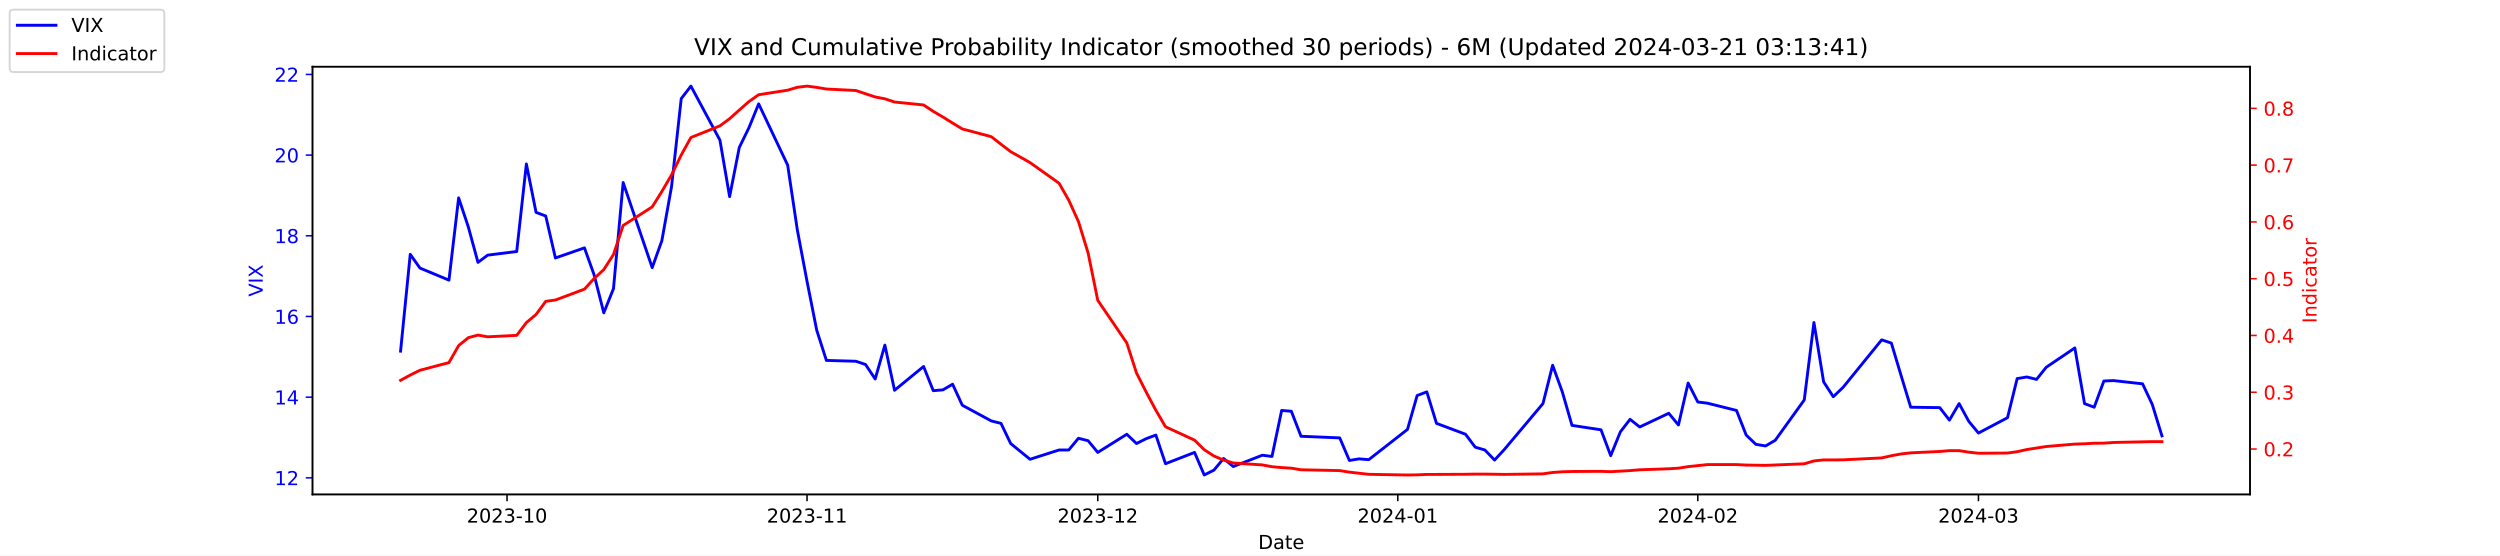
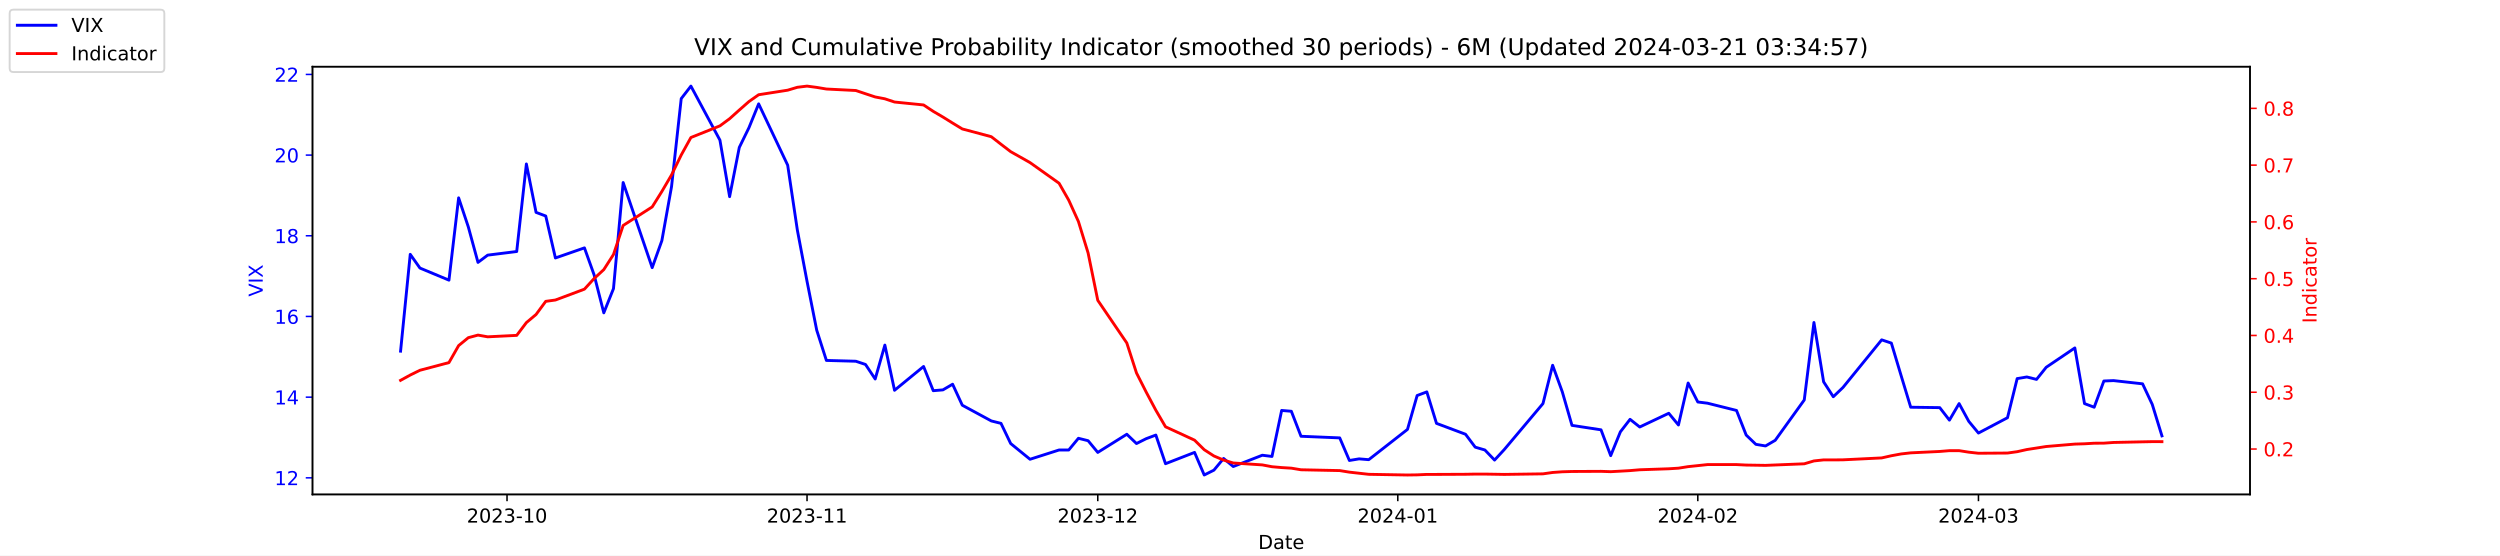
<svg xmlns="http://www.w3.org/2000/svg" xmlns:xlink="http://www.w3.org/1999/xlink" width="1296pt" height="288pt" viewBox="0 0 1296 288" version="1.1">
  <defs>
    <style type="text/css">*{stroke-linejoin: round; stroke-linecap: butt}</style>
  </defs>
  <g id="figure_1">
    <g id="patch_1">
      <path d="M 0 288  L 1296 288  L 1296 0  L 0 0  z " style="fill: #ffffff" />
    </g>
    <g id="axes_1">
      <g id="patch_2">
        <path d="M 162 256.32  L 1166.4 256.32  L 1166.4 34.56  L 162 34.56  z " style="fill: #ffffff" />
      </g>
      <g id="matplotlib.axis_1">
        <g id="xtick_1">
          <g id="line2d_1">
            <defs>
-               <path id="m1179def392" d="M 0 0  L 0 3.5  " style="stroke: #000000; stroke-width: 0.8" />
+               <path id="mc222e7edcf" d="M 0 0  L 0 3.5  " style="stroke: #000000; stroke-width: 0.8" />
            </defs>
            <g>
-               <use xlink:href="#m1179def392" x="262.841" y="256.32" style="stroke: #000000; stroke-width: 0.8" />
+               <use xlink:href="#mc222e7edcf" x="262.841" y="256.32" style="stroke: #000000; stroke-width: 0.8" />
            </g>
          </g>
          <g id="text_1">
            <g transform="translate(241.95 270.9184) scale(0.1 -0.1)">
              <defs>
                <path id="DejaVuSans-32" d="M 1228 531  L 3431 531  L 3431 0  L 469 0  L 469 531  Q 828 903 1448 1529  Q 2069 2156 2228 2338  Q 2531 2678 2651 2914  Q 2772 3150 2772 3378  Q 2772 3750 2511 3984  Q 2250 4219 1831 4219  Q 1534 4219 1204 4116  Q 875 4013 500 3803  L 500 4441  Q 881 4594 1212 4672  Q 1544 4750 1819 4750  Q 2544 4750 2975 4387  Q 3406 4025 3406 3419  Q 3406 3131 3298 2873  Q 3191 2616 2906 2266  Q 2828 2175 2409 1742  Q 1991 1309 1228 531  z " transform="scale(0.015625)" />
                <path id="DejaVuSans-30" d="M 2034 4250  Q 1547 4250 1301 3770  Q 1056 3291 1056 2328  Q 1056 1369 1301 889  Q 1547 409 2034 409  Q 2525 409 2770 889  Q 3016 1369 3016 2328  Q 3016 3291 2770 3770  Q 2525 4250 2034 4250  z M 2034 4750  Q 2819 4750 3233 4129  Q 3647 3509 3647 2328  Q 3647 1150 3233 529  Q 2819 -91 2034 -91  Q 1250 -91 836 529  Q 422 1150 422 2328  Q 422 3509 836 4129  Q 1250 4750 2034 4750  z " transform="scale(0.015625)" />
                <path id="DejaVuSans-33" d="M 2597 2516  Q 3050 2419 3304 2112  Q 3559 1806 3559 1356  Q 3559 666 3084 287  Q 2609 -91 1734 -91  Q 1441 -91 1130 -33  Q 819 25 488 141  L 488 750  Q 750 597 1062 519  Q 1375 441 1716 441  Q 2309 441 2620 675  Q 2931 909 2931 1356  Q 2931 1769 2642 2001  Q 2353 2234 1838 2234  L 1294 2234  L 1294 2753  L 1863 2753  Q 2328 2753 2575 2939  Q 2822 3125 2822 3475  Q 2822 3834 2567 4026  Q 2313 4219 1838 4219  Q 1578 4219 1281 4162  Q 984 4106 628 3988  L 628 4550  Q 988 4650 1302 4700  Q 1616 4750 1894 4750  Q 2613 4750 3031 4423  Q 3450 4097 3450 3541  Q 3450 3153 3228 2886  Q 3006 2619 2597 2516  z " transform="scale(0.015625)" />
                <path id="DejaVuSans-2d" d="M 313 2009  L 1997 2009  L 1997 1497  L 313 1497  L 313 2009  z " transform="scale(0.015625)" />
                <path id="DejaVuSans-31" d="M 794 531  L 1825 531  L 1825 4091  L 703 3866  L 703 4441  L 1819 4666  L 2450 4666  L 2450 531  L 3481 531  L 3481 0  L 794 0  L 794 531  z " transform="scale(0.015625)" />
              </defs>
              <use xlink:href="#DejaVuSans-32" />
              <use xlink:href="#DejaVuSans-30" x="63.623" />
              <use xlink:href="#DejaVuSans-32" x="127.246" />
              <use xlink:href="#DejaVuSans-33" x="190.869" />
              <use xlink:href="#DejaVuSans-2d" x="254.492" />
              <use xlink:href="#DejaVuSans-31" x="290.576" />
              <use xlink:href="#DejaVuSans-30" x="354.199" />
            </g>
          </g>
        </g>
        <g id="xtick_2">
          <g id="line2d_2">
            <g>
-               <use xlink:href="#m1179def392" x="418.368" y="256.32" style="stroke: #000000; stroke-width: 0.8" />
+               <use xlink:href="#mc222e7edcf" x="418.368" y="256.32" style="stroke: #000000; stroke-width: 0.8" />
            </g>
          </g>
          <g id="text_2">
            <g transform="translate(397.4764 270.9184) scale(0.1 -0.1)">
              <use xlink:href="#DejaVuSans-32" />
              <use xlink:href="#DejaVuSans-30" x="63.623" />
              <use xlink:href="#DejaVuSans-32" x="127.246" />
              <use xlink:href="#DejaVuSans-33" x="190.869" />
              <use xlink:href="#DejaVuSans-2d" x="254.492" />
              <use xlink:href="#DejaVuSans-31" x="290.576" />
              <use xlink:href="#DejaVuSans-31" x="354.199" />
            </g>
          </g>
        </g>
        <g id="xtick_3">
          <g id="line2d_3">
            <g>
-               <use xlink:href="#m1179def392" x="569.086" y="256.32" style="stroke: #000000; stroke-width: 0.8" />
+               <use xlink:href="#mc222e7edcf" x="569.086" y="256.32" style="stroke: #000000; stroke-width: 0.8" />
            </g>
          </g>
          <g id="text_3">
            <g transform="translate(548.195 270.9184) scale(0.1 -0.1)">
              <use xlink:href="#DejaVuSans-32" />
              <use xlink:href="#DejaVuSans-30" x="63.623" />
              <use xlink:href="#DejaVuSans-32" x="127.246" />
              <use xlink:href="#DejaVuSans-33" x="190.869" />
              <use xlink:href="#DejaVuSans-2d" x="254.492" />
              <use xlink:href="#DejaVuSans-31" x="290.576" />
              <use xlink:href="#DejaVuSans-32" x="354.199" />
            </g>
          </g>
        </g>
        <g id="xtick_4">
          <g id="line2d_4">
            <g>
-               <use xlink:href="#m1179def392" x="724.613" y="256.32" style="stroke: #000000; stroke-width: 0.8" />
+               <use xlink:href="#mc222e7edcf" x="724.613" y="256.32" style="stroke: #000000; stroke-width: 0.8" />
            </g>
          </g>
          <g id="text_4">
            <g transform="translate(703.7214 270.9184) scale(0.1 -0.1)">
              <defs>
                <path id="DejaVuSans-34" d="M 2419 4116  L 825 1625  L 2419 1625  L 2419 4116  z M 2253 4666  L 3047 4666  L 3047 1625  L 3713 1625  L 3713 1100  L 3047 1100  L 3047 0  L 2419 0  L 2419 1100  L 313 1100  L 313 1709  L 2253 4666  z " transform="scale(0.015625)" />
              </defs>
              <use xlink:href="#DejaVuSans-32" />
              <use xlink:href="#DejaVuSans-30" x="63.623" />
              <use xlink:href="#DejaVuSans-32" x="127.246" />
              <use xlink:href="#DejaVuSans-34" x="190.869" />
              <use xlink:href="#DejaVuSans-2d" x="254.492" />
              <use xlink:href="#DejaVuSans-30" x="290.576" />
              <use xlink:href="#DejaVuSans-31" x="354.199" />
            </g>
          </g>
        </g>
        <g id="xtick_5">
          <g id="line2d_5">
            <g>
-               <use xlink:href="#m1179def392" x="880.139" y="256.32" style="stroke: #000000; stroke-width: 0.8" />
+               <use xlink:href="#mc222e7edcf" x="880.139" y="256.32" style="stroke: #000000; stroke-width: 0.8" />
            </g>
          </g>
          <g id="text_5">
            <g transform="translate(859.2479 270.9184) scale(0.1 -0.1)">
              <use xlink:href="#DejaVuSans-32" />
              <use xlink:href="#DejaVuSans-30" x="63.623" />
              <use xlink:href="#DejaVuSans-32" x="127.246" />
              <use xlink:href="#DejaVuSans-34" x="190.869" />
              <use xlink:href="#DejaVuSans-2d" x="254.492" />
              <use xlink:href="#DejaVuSans-30" x="290.576" />
              <use xlink:href="#DejaVuSans-32" x="354.199" />
            </g>
          </g>
        </g>
        <g id="xtick_6">
          <g id="line2d_6">
            <g>
-               <use xlink:href="#m1179def392" x="1025.632" y="256.32" style="stroke: #000000; stroke-width: 0.8" />
+               <use xlink:href="#mc222e7edcf" x="1025.632" y="256.32" style="stroke: #000000; stroke-width: 0.8" />
            </g>
          </g>
          <g id="text_6">
            <g transform="translate(1004.74 270.9184) scale(0.1 -0.1)">
              <use xlink:href="#DejaVuSans-32" />
              <use xlink:href="#DejaVuSans-30" x="63.623" />
              <use xlink:href="#DejaVuSans-32" x="127.246" />
              <use xlink:href="#DejaVuSans-34" x="190.869" />
              <use xlink:href="#DejaVuSans-2d" x="254.492" />
              <use xlink:href="#DejaVuSans-30" x="290.576" />
              <use xlink:href="#DejaVuSans-33" x="354.199" />
            </g>
          </g>
        </g>
        <g id="text_7">
          <g transform="translate(652.2492 284.5966) scale(0.1 -0.1)">
            <defs>
              <path id="DejaVuSans-44" d="M 1259 4147  L 1259 519  L 2022 519  Q 2988 519 3436 956  Q 3884 1394 3884 2338  Q 3884 3275 3436 3711  Q 2988 4147 2022 4147  L 1259 4147  z M 628 4666  L 1925 4666  Q 3281 4666 3915 4102  Q 4550 3538 4550 2338  Q 4550 1131 3912 565  Q 3275 0 1925 0  L 628 0  L 628 4666  z " transform="scale(0.015625)" />
              <path id="DejaVuSans-61" d="M 2194 1759  Q 1497 1759 1228 1600  Q 959 1441 959 1056  Q 959 750 1161 570  Q 1363 391 1709 391  Q 2188 391 2477 730  Q 2766 1069 2766 1631  L 2766 1759  L 2194 1759  z M 3341 1997  L 3341 0  L 2766 0  L 2766 531  Q 2569 213 2275 61  Q 1981 -91 1556 -91  Q 1019 -91 701 211  Q 384 513 384 1019  Q 384 1609 779 1909  Q 1175 2209 1959 2209  L 2766 2209  L 2766 2266  Q 2766 2663 2505 2880  Q 2244 3097 1772 3097  Q 1472 3097 1187 3025  Q 903 2953 641 2809  L 641 3341  Q 956 3463 1253 3523  Q 1550 3584 1831 3584  Q 2591 3584 2966 3190  Q 3341 2797 3341 1997  z " transform="scale(0.015625)" />
              <path id="DejaVuSans-74" d="M 1172 4494  L 1172 3500  L 2356 3500  L 2356 3053  L 1172 3053  L 1172 1153  Q 1172 725 1289 603  Q 1406 481 1766 481  L 2356 481  L 2356 0  L 1766 0  Q 1100 0 847 248  Q 594 497 594 1153  L 594 3053  L 172 3053  L 172 3500  L 594 3500  L 594 4494  L 1172 4494  z " transform="scale(0.015625)" />
              <path id="DejaVuSans-65" d="M 3597 1894  L 3597 1613  L 953 1613  Q 991 1019 1311 708  Q 1631 397 2203 397  Q 2534 397 2845 478  Q 3156 559 3463 722  L 3463 178  Q 3153 47 2828 -22  Q 2503 -91 2169 -91  Q 1331 -91 842 396  Q 353 884 353 1716  Q 353 2575 817 3079  Q 1281 3584 2069 3584  Q 2775 3584 3186 3129  Q 3597 2675 3597 1894  z M 3022 2063  Q 3016 2534 2758 2815  Q 2500 3097 2075 3097  Q 1594 3097 1305 2825  Q 1016 2553 972 2059  L 3022 2063  z " transform="scale(0.015625)" />
            </defs>
            <use xlink:href="#DejaVuSans-44" />
            <use xlink:href="#DejaVuSans-61" x="77.002" />
            <use xlink:href="#DejaVuSans-74" x="138.281" />
            <use xlink:href="#DejaVuSans-65" x="177.49" />
          </g>
        </g>
      </g>
      <g id="matplotlib.axis_2">
        <g id="ytick_1">
          <g id="line2d_7">
            <defs>
-               <path id="m582d761938" d="M 0 0  L -3.5 0  " style="stroke: #0000ff; stroke-width: 0.8" />
+               <path id="mdb3845f12c" d="M 0 0  L -3.5 0  " style="stroke: #0000ff; stroke-width: 0.8" />
            </defs>
            <g>
-               <use xlink:href="#m582d761938" x="162" y="247.704" style="fill: #0000ff; stroke: #0000ff; stroke-width: 0.8" />
+               <use xlink:href="#mdb3845f12c" x="162" y="247.704" style="fill: #0000ff; stroke: #0000ff; stroke-width: 0.8" />
            </g>
          </g>
          <g id="text_8">
            <g style="fill: #0000ff" transform="translate(142.275 251.5031) scale(0.1 -0.1)">
              <use xlink:href="#DejaVuSans-31" />
              <use xlink:href="#DejaVuSans-32" x="63.623" />
            </g>
          </g>
        </g>
        <g id="ytick_2">
          <g id="line2d_8">
            <g>
-               <use xlink:href="#m582d761938" x="162" y="205.878" style="fill: #0000ff; stroke: #0000ff; stroke-width: 0.8" />
+               <use xlink:href="#mdb3845f12c" x="162" y="205.878" style="fill: #0000ff; stroke: #0000ff; stroke-width: 0.8" />
            </g>
          </g>
          <g id="text_9">
            <g style="fill: #0000ff" transform="translate(142.275 209.6774) scale(0.1 -0.1)">
              <use xlink:href="#DejaVuSans-31" />
              <use xlink:href="#DejaVuSans-34" x="63.623" />
            </g>
          </g>
        </g>
        <g id="ytick_3">
          <g id="line2d_9">
            <g>
-               <use xlink:href="#m582d761938" x="162" y="164.052" style="fill: #0000ff; stroke: #0000ff; stroke-width: 0.8" />
+               <use xlink:href="#mdb3845f12c" x="162" y="164.052" style="fill: #0000ff; stroke: #0000ff; stroke-width: 0.8" />
            </g>
          </g>
          <g id="text_10">
            <g style="fill: #0000ff" transform="translate(142.275 167.8517) scale(0.1 -0.1)">
              <defs>
                <path id="DejaVuSans-36" d="M 2113 2584  Q 1688 2584 1439 2293  Q 1191 2003 1191 1497  Q 1191 994 1439 701  Q 1688 409 2113 409  Q 2538 409 2786 701  Q 3034 994 3034 1497  Q 3034 2003 2786 2293  Q 2538 2584 2113 2584  z M 3366 4563  L 3366 3988  Q 3128 4100 2886 4159  Q 2644 4219 2406 4219  Q 1781 4219 1451 3797  Q 1122 3375 1075 2522  Q 1259 2794 1537 2939  Q 1816 3084 2150 3084  Q 2853 3084 3261 2657  Q 3669 2231 3669 1497  Q 3669 778 3244 343  Q 2819 -91 2113 -91  Q 1303 -91 875 529  Q 447 1150 447 2328  Q 447 3434 972 4092  Q 1497 4750 2381 4750  Q 2619 4750 2861 4703  Q 3103 4656 3366 4563  z " transform="scale(0.015625)" />
              </defs>
              <use xlink:href="#DejaVuSans-31" />
              <use xlink:href="#DejaVuSans-36" x="63.623" />
            </g>
          </g>
        </g>
        <g id="ytick_4">
          <g id="line2d_10">
            <g>
-               <use xlink:href="#m582d761938" x="162" y="122.227" style="fill: #0000ff; stroke: #0000ff; stroke-width: 0.8" />
+               <use xlink:href="#mdb3845f12c" x="162" y="122.227" style="fill: #0000ff; stroke: #0000ff; stroke-width: 0.8" />
            </g>
          </g>
          <g id="text_11">
            <g style="fill: #0000ff" transform="translate(142.275 126.0259) scale(0.1 -0.1)">
              <defs>
                <path id="DejaVuSans-38" d="M 2034 2216  Q 1584 2216 1326 1975  Q 1069 1734 1069 1313  Q 1069 891 1326 650  Q 1584 409 2034 409  Q 2484 409 2743 651  Q 3003 894 3003 1313  Q 3003 1734 2745 1975  Q 2488 2216 2034 2216  z M 1403 2484  Q 997 2584 770 2862  Q 544 3141 544 3541  Q 544 4100 942 4425  Q 1341 4750 2034 4750  Q 2731 4750 3128 4425  Q 3525 4100 3525 3541  Q 3525 3141 3298 2862  Q 3072 2584 2669 2484  Q 3125 2378 3379 2068  Q 3634 1759 3634 1313  Q 3634 634 3220 271  Q 2806 -91 2034 -91  Q 1263 -91 848 271  Q 434 634 434 1313  Q 434 1759 690 2068  Q 947 2378 1403 2484  z M 1172 3481  Q 1172 3119 1398 2916  Q 1625 2713 2034 2713  Q 2441 2713 2670 2916  Q 2900 3119 2900 3481  Q 2900 3844 2670 4047  Q 2441 4250 2034 4250  Q 1625 4250 1398 4047  Q 1172 3844 1172 3481  z " transform="scale(0.015625)" />
              </defs>
              <use xlink:href="#DejaVuSans-31" />
              <use xlink:href="#DejaVuSans-38" x="63.623" />
            </g>
          </g>
        </g>
        <g id="ytick_5">
          <g id="line2d_11">
            <g>
-               <use xlink:href="#m582d761938" x="162" y="80.401" style="fill: #0000ff; stroke: #0000ff; stroke-width: 0.8" />
+               <use xlink:href="#mdb3845f12c" x="162" y="80.401" style="fill: #0000ff; stroke: #0000ff; stroke-width: 0.8" />
            </g>
          </g>
          <g id="text_12">
            <g style="fill: #0000ff" transform="translate(142.275 84.2002) scale(0.1 -0.1)">
              <use xlink:href="#DejaVuSans-32" />
              <use xlink:href="#DejaVuSans-30" x="63.623" />
            </g>
          </g>
        </g>
        <g id="ytick_6">
          <g id="line2d_12">
            <g>
-               <use xlink:href="#m582d761938" x="162" y="38.575" style="fill: #0000ff; stroke: #0000ff; stroke-width: 0.8" />
+               <use xlink:href="#mdb3845f12c" x="162" y="38.575" style="fill: #0000ff; stroke: #0000ff; stroke-width: 0.8" />
            </g>
          </g>
          <g id="text_13">
            <g style="fill: #0000ff" transform="translate(142.275 42.37447) scale(0.1 -0.1)">
              <use xlink:href="#DejaVuSans-32" />
              <use xlink:href="#DejaVuSans-32" x="63.623" />
            </g>
          </g>
        </g>
        <g id="text_14">
          <g style="fill: #0000ff" transform="translate(136.1953 153.7603) rotate(-90) scale(0.1 -0.1)">
            <defs>
              <path id="DejaVuSans-56" d="M 1831 0  L 50 4666  L 709 4666  L 2188 738  L 3669 4666  L 4325 4666  L 2547 0  L 1831 0  z " transform="scale(0.015625)" />
              <path id="DejaVuSans-49" d="M 628 4666  L 1259 4666  L 1259 0  L 628 0  L 628 4666  z " transform="scale(0.015625)" />
              <path id="DejaVuSans-58" d="M 403 4666  L 1081 4666  L 2241 2931  L 3406 4666  L 4084 4666  L 2584 2425  L 4184 0  L 3506 0  L 2194 1984  L 872 0  L 191 0  L 1856 2491  L 403 4666  z " transform="scale(0.015625)" />
            </defs>
            <use xlink:href="#DejaVuSans-56" />
            <use xlink:href="#DejaVuSans-49" x="68.408" />
            <use xlink:href="#DejaVuSans-58" x="97.9" />
          </g>
        </g>
      </g>
      <g id="line2d_13">
-         <path d="M 207.655 182.037  L 212.672 131.847  L 217.689 138.957  L 232.739 145.231  L 237.756 102.569  L 242.773 117.626  L 247.79 136.029  L 252.807 132.265  L 267.858 130.383  L 272.875 85.002  L 277.892 110.097  L 282.909 111.979  L 287.926 133.729  L 302.977 128.501  L 307.994 142.512  L 313.011 162.17  L 318.028 149.623  L 323.045 94.622  L 338.096 138.748  L 343.113 124.736  L 348.13 96.713  L 353.147 51.123  L 358.164 44.64  L 373.215 72.663  L 378.232 101.941  L 383.249 76.428  L 388.266 66.18  L 393.283 53.842  L 408.334 85.629  L 413.351 119.299  L 418.368 145.858  L 423.385 171.163  L 428.402 186.847  L 443.662 187.266  L 448.679 188.939  L 453.696 196.467  L 458.713 178.901  L 463.73 202.323  L 478.781 189.984  L 483.798 202.532  L 488.815 202.114  L 493.832 199.186  L 498.849 210.061  L 513.9 218.217  L 518.917 219.472  L 523.934 229.928  L 533.967 238.084  L 549.018 233.274  L 554.035 233.274  L 559.052 227.209  L 564.069 228.464  L 569.086 234.529  L 584.137 225.118  L 589.154 229.928  L 594.171 227.418  L 599.188 225.536  L 604.205 240.384  L 619.256 234.529  L 624.273 246.24  L 629.29 243.73  L 634.307 237.666  L 639.324 241.848  L 654.375 235.993  L 659.392 236.62  L 664.409 212.779  L 669.426 213.198  L 674.443 226.164  L 694.511 227  L 699.528 238.711  L 704.545 237.875  L 709.562 238.293  L 729.63 222.608  L 734.647 205.042  L 739.664 203.159  L 744.681 219.472  L 759.732 225.118  L 764.749 231.81  L 769.766 233.274  L 774.783 238.502  L 779.8 233.065  L 799.868 209.224  L 804.885 189.357  L 809.902 203.159  L 814.919 220.517  L 829.969 222.818  L 834.986 236.202  L 840.003 223.863  L 845.02 217.38  L 850.037 221.354  L 865.088 214.243  L 870.105 220.308  L 875.122 198.559  L 880.139 208.388  L 885.156 209.015  L 900.207 212.779  L 905.224 225.536  L 910.241 230.346  L 915.258 231.183  L 920.275 228.255  L 935.326 207.342  L 940.343 167.189  L 945.36 197.931  L 950.377 205.669  L 955.394 200.859  L 975.462 176.182  L 980.479 177.855  L 985.496 194.585  L 990.513 211.106  L 1005.564 211.316  L 1010.581 217.798  L 1015.598 209.224  L 1020.615 218.426  L 1025.632 224.491  L 1040.683 216.544  L 1045.7 196.258  L 1050.717 195.422  L 1055.734 196.677  L 1060.751 190.403  L 1075.593 180.364  L 1080.61 209.224  L 1085.627 211.106  L 1090.644 197.513  L 1095.661 197.304  L 1110.711 198.977  L 1115.728 209.642  L 1120.745 225.955  " clip-path="url(#pdd8951ed67)" style="fill: none; stroke: #0000ff; stroke-width: 1.5; stroke-linecap: square" />
+         <path d="M 207.655 182.037  L 212.672 131.847  L 217.689 138.957  L 232.739 145.231  L 237.756 102.569  L 242.773 117.626  L 247.79 136.029  L 252.807 132.265  L 267.858 130.383  L 272.875 85.002  L 277.892 110.097  L 282.909 111.979  L 287.926 133.729  L 302.977 128.501  L 307.994 142.512  L 313.011 162.17  L 318.028 149.623  L 323.045 94.622  L 338.096 138.748  L 343.113 124.736  L 348.13 96.713  L 353.147 51.123  L 358.164 44.64  L 373.215 72.663  L 378.232 101.941  L 383.249 76.428  L 388.266 66.18  L 393.283 53.842  L 408.334 85.629  L 413.351 119.299  L 418.368 145.858  L 423.385 171.163  L 428.402 186.847  L 443.662 187.266  L 448.679 188.939  L 453.696 196.467  L 458.713 178.901  L 463.73 202.323  L 478.781 189.984  L 483.798 202.532  L 488.815 202.114  L 493.832 199.186  L 498.849 210.061  L 513.9 218.217  L 518.917 219.472  L 523.934 229.928  L 533.967 238.084  L 549.018 233.274  L 554.035 233.274  L 559.052 227.209  L 564.069 228.464  L 569.086 234.529  L 584.137 225.118  L 589.154 229.928  L 594.171 227.418  L 599.188 225.536  L 604.205 240.384  L 619.256 234.529  L 624.273 246.24  L 629.29 243.73  L 634.307 237.666  L 639.324 241.848  L 654.375 235.993  L 659.392 236.62  L 664.409 212.779  L 669.426 213.198  L 674.443 226.164  L 694.511 227  L 699.528 238.711  L 704.545 237.875  L 709.562 238.293  L 729.63 222.608  L 734.647 205.042  L 739.664 203.159  L 744.681 219.472  L 759.732 225.118  L 764.749 231.81  L 769.766 233.274  L 774.783 238.502  L 779.8 233.065  L 799.868 209.224  L 804.885 189.357  L 809.902 203.159  L 814.919 220.517  L 829.969 222.818  L 834.986 236.202  L 840.003 223.863  L 845.02 217.38  L 850.037 221.354  L 865.088 214.243  L 870.105 220.308  L 875.122 198.559  L 880.139 208.388  L 885.156 209.015  L 900.207 212.779  L 905.224 225.536  L 910.241 230.346  L 915.258 231.183  L 920.275 228.255  L 935.326 207.342  L 940.343 167.189  L 945.36 197.931  L 950.377 205.669  L 955.394 200.859  L 975.462 176.182  L 980.479 177.855  L 985.496 194.585  L 990.513 211.106  L 1005.564 211.316  L 1010.581 217.798  L 1015.598 209.224  L 1020.615 218.426  L 1025.632 224.491  L 1040.683 216.544  L 1045.7 196.258  L 1050.717 195.422  L 1055.734 196.677  L 1060.751 190.403  L 1075.593 180.364  L 1080.61 209.224  L 1085.627 211.106  L 1090.644 197.513  L 1095.661 197.304  L 1110.711 198.977  L 1115.728 209.642  L 1120.745 225.955  " clip-path="url(#p0cae76d777)" style="fill: none; stroke: #0000ff; stroke-width: 1.5; stroke-linecap: square" />
      </g>
      <g id="patch_3">
        <path d="M 162 256.32  L 162 34.56  " style="fill: none; stroke: #000000; stroke-width: 0.8; stroke-linejoin: miter; stroke-linecap: square" />
      </g>
      <g id="patch_4">
        <path d="M 1166.4 256.32  L 1166.4 34.56  " style="fill: none; stroke: #000000; stroke-width: 0.8; stroke-linejoin: miter; stroke-linecap: square" />
      </g>
      <g id="patch_5">
        <path d="M 162 256.32  L 1166.4 256.32  " style="fill: none; stroke: #000000; stroke-width: 0.8; stroke-linejoin: miter; stroke-linecap: square" />
      </g>
      <g id="patch_6">
        <path d="M 162 34.56  L 1166.4 34.56  " style="fill: none; stroke: #000000; stroke-width: 0.8; stroke-linejoin: miter; stroke-linecap: square" />
      </g>
    </g>
    <g id="axes_2">
      <g id="matplotlib.axis_3">
        <g id="ytick_7">
          <g id="line2d_14">
            <defs>
-               <path id="ma252738b71" d="M 0 0  L 3.5 0  " style="stroke: #ff0000; stroke-width: 0.8" />
+               <path id="me7b146cd7c" d="M 0 0  L 3.5 0  " style="stroke: #ff0000; stroke-width: 0.8" />
            </defs>
            <g>
-               <use xlink:href="#ma252738b71" x="1166.4" y="232.767" style="fill: #ff0000; stroke: #ff0000; stroke-width: 0.8" />
+               <use xlink:href="#me7b146cd7c" x="1166.4" y="232.767" style="fill: #ff0000; stroke: #ff0000; stroke-width: 0.8" />
            </g>
          </g>
          <g id="text_15">
            <g style="fill: #ff0000" transform="translate(1173.4 236.5664) scale(0.1 -0.1)">
              <defs>
                <path id="DejaVuSans-2e" d="M 684 794  L 1344 794  L 1344 0  L 684 0  L 684 794  z " transform="scale(0.015625)" />
              </defs>
              <use xlink:href="#DejaVuSans-30" />
              <use xlink:href="#DejaVuSans-2e" x="63.623" />
              <use xlink:href="#DejaVuSans-32" x="95.41" />
            </g>
          </g>
        </g>
        <g id="ytick_8">
          <g id="line2d_15">
            <g>
-               <use xlink:href="#ma252738b71" x="1166.4" y="203.335" style="fill: #ff0000; stroke: #ff0000; stroke-width: 0.8" />
+               <use xlink:href="#me7b146cd7c" x="1166.4" y="203.335" style="fill: #ff0000; stroke: #ff0000; stroke-width: 0.8" />
            </g>
          </g>
          <g id="text_16">
            <g style="fill: #ff0000" transform="translate(1173.4 207.1338) scale(0.1 -0.1)">
              <use xlink:href="#DejaVuSans-30" />
              <use xlink:href="#DejaVuSans-2e" x="63.623" />
              <use xlink:href="#DejaVuSans-33" x="95.41" />
            </g>
          </g>
        </g>
        <g id="ytick_9">
          <g id="line2d_16">
            <g>
-               <use xlink:href="#ma252738b71" x="1166.4" y="173.902" style="fill: #ff0000; stroke: #ff0000; stroke-width: 0.8" />
+               <use xlink:href="#me7b146cd7c" x="1166.4" y="173.902" style="fill: #ff0000; stroke: #ff0000; stroke-width: 0.8" />
            </g>
          </g>
          <g id="text_17">
            <g style="fill: #ff0000" transform="translate(1173.4 177.7013) scale(0.1 -0.1)">
              <use xlink:href="#DejaVuSans-30" />
              <use xlink:href="#DejaVuSans-2e" x="63.623" />
              <use xlink:href="#DejaVuSans-34" x="95.41" />
            </g>
          </g>
        </g>
        <g id="ytick_10">
          <g id="line2d_17">
            <g>
-               <use xlink:href="#ma252738b71" x="1166.4" y="144.469" style="fill: #ff0000; stroke: #ff0000; stroke-width: 0.8" />
+               <use xlink:href="#me7b146cd7c" x="1166.4" y="144.469" style="fill: #ff0000; stroke: #ff0000; stroke-width: 0.8" />
            </g>
          </g>
          <g id="text_18">
            <g style="fill: #ff0000" transform="translate(1173.4 148.2687) scale(0.1 -0.1)">
              <defs>
                <path id="DejaVuSans-35" d="M 691 4666  L 3169 4666  L 3169 4134  L 1269 4134  L 1269 2991  Q 1406 3038 1543 3061  Q 1681 3084 1819 3084  Q 2600 3084 3056 2656  Q 3513 2228 3513 1497  Q 3513 744 3044 326  Q 2575 -91 1722 -91  Q 1428 -91 1123 -41  Q 819 9 494 109  L 494 744  Q 775 591 1075 516  Q 1375 441 1709 441  Q 2250 441 2565 725  Q 2881 1009 2881 1497  Q 2881 1984 2565 2268  Q 2250 2553 1709 2553  Q 1456 2553 1204 2497  Q 953 2441 691 2322  L 691 4666  z " transform="scale(0.015625)" />
              </defs>
              <use xlink:href="#DejaVuSans-30" />
              <use xlink:href="#DejaVuSans-2e" x="63.623" />
              <use xlink:href="#DejaVuSans-35" x="95.41" />
            </g>
          </g>
        </g>
        <g id="ytick_11">
          <g id="line2d_18">
            <g>
-               <use xlink:href="#ma252738b71" x="1166.4" y="115.037" style="fill: #ff0000; stroke: #ff0000; stroke-width: 0.8" />
+               <use xlink:href="#me7b146cd7c" x="1166.4" y="115.037" style="fill: #ff0000; stroke: #ff0000; stroke-width: 0.8" />
            </g>
          </g>
          <g id="text_19">
            <g style="fill: #ff0000" transform="translate(1173.4 118.8361) scale(0.1 -0.1)">
              <use xlink:href="#DejaVuSans-30" />
              <use xlink:href="#DejaVuSans-2e" x="63.623" />
              <use xlink:href="#DejaVuSans-36" x="95.41" />
            </g>
          </g>
        </g>
        <g id="ytick_12">
          <g id="line2d_19">
            <g>
-               <use xlink:href="#ma252738b71" x="1166.4" y="85.604" style="fill: #ff0000; stroke: #ff0000; stroke-width: 0.8" />
+               <use xlink:href="#me7b146cd7c" x="1166.4" y="85.604" style="fill: #ff0000; stroke: #ff0000; stroke-width: 0.8" />
            </g>
          </g>
          <g id="text_20">
            <g style="fill: #ff0000" transform="translate(1173.4 89.40355) scale(0.1 -0.1)">
              <defs>
                <path id="DejaVuSans-37" d="M 525 4666  L 3525 4666  L 3525 4397  L 1831 0  L 1172 0  L 2766 4134  L 525 4134  L 525 4666  z " transform="scale(0.015625)" />
              </defs>
              <use xlink:href="#DejaVuSans-30" />
              <use xlink:href="#DejaVuSans-2e" x="63.623" />
              <use xlink:href="#DejaVuSans-37" x="95.41" />
            </g>
          </g>
        </g>
        <g id="ytick_13">
          <g id="line2d_20">
            <g>
-               <use xlink:href="#ma252738b71" x="1166.4" y="56.172" style="fill: #ff0000; stroke: #ff0000; stroke-width: 0.8" />
+               <use xlink:href="#me7b146cd7c" x="1166.4" y="56.172" style="fill: #ff0000; stroke: #ff0000; stroke-width: 0.8" />
            </g>
          </g>
          <g id="text_21">
            <g style="fill: #ff0000" transform="translate(1173.4 59.97098) scale(0.1 -0.1)">
              <use xlink:href="#DejaVuSans-30" />
              <use xlink:href="#DejaVuSans-2e" x="63.623" />
              <use xlink:href="#DejaVuSans-38" x="95.41" />
            </g>
          </g>
        </g>
        <g id="text_22">
          <g style="fill: #ff0000" transform="translate(1200.902 167.5353) rotate(-90) scale(0.1 -0.1)">
            <defs>
              <path id="DejaVuSans-6e" d="M 3513 2113  L 3513 0  L 2938 0  L 2938 2094  Q 2938 2591 2744 2837  Q 2550 3084 2163 3084  Q 1697 3084 1428 2787  Q 1159 2491 1159 1978  L 1159 0  L 581 0  L 581 3500  L 1159 3500  L 1159 2956  Q 1366 3272 1645 3428  Q 1925 3584 2291 3584  Q 2894 3584 3203 3211  Q 3513 2838 3513 2113  z " transform="scale(0.015625)" />
              <path id="DejaVuSans-64" d="M 2906 2969  L 2906 4863  L 3481 4863  L 3481 0  L 2906 0  L 2906 525  Q 2725 213 2448 61  Q 2172 -91 1784 -91  Q 1150 -91 751 415  Q 353 922 353 1747  Q 353 2572 751 3078  Q 1150 3584 1784 3584  Q 2172 3584 2448 3432  Q 2725 3281 2906 2969  z M 947 1747  Q 947 1113 1208 752  Q 1469 391 1925 391  Q 2381 391 2643 752  Q 2906 1113 2906 1747  Q 2906 2381 2643 2742  Q 2381 3103 1925 3103  Q 1469 3103 1208 2742  Q 947 2381 947 1747  z " transform="scale(0.015625)" />
              <path id="DejaVuSans-69" d="M 603 3500  L 1178 3500  L 1178 0  L 603 0  L 603 3500  z M 603 4863  L 1178 4863  L 1178 4134  L 603 4134  L 603 4863  z " transform="scale(0.015625)" />
              <path id="DejaVuSans-63" d="M 3122 3366  L 3122 2828  Q 2878 2963 2633 3030  Q 2388 3097 2138 3097  Q 1578 3097 1268 2742  Q 959 2388 959 1747  Q 959 1106 1268 751  Q 1578 397 2138 397  Q 2388 397 2633 464  Q 2878 531 3122 666  L 3122 134  Q 2881 22 2623 -34  Q 2366 -91 2075 -91  Q 1284 -91 818 406  Q 353 903 353 1747  Q 353 2603 823 3093  Q 1294 3584 2113 3584  Q 2378 3584 2631 3529  Q 2884 3475 3122 3366  z " transform="scale(0.015625)" />
              <path id="DejaVuSans-6f" d="M 1959 3097  Q 1497 3097 1228 2736  Q 959 2375 959 1747  Q 959 1119 1226 758  Q 1494 397 1959 397  Q 2419 397 2687 759  Q 2956 1122 2956 1747  Q 2956 2369 2687 2733  Q 2419 3097 1959 3097  z M 1959 3584  Q 2709 3584 3137 3096  Q 3566 2609 3566 1747  Q 3566 888 3137 398  Q 2709 -91 1959 -91  Q 1206 -91 779 398  Q 353 888 353 1747  Q 353 2609 779 3096  Q 1206 3584 1959 3584  z " transform="scale(0.015625)" />
              <path id="DejaVuSans-72" d="M 2631 2963  Q 2534 3019 2420 3045  Q 2306 3072 2169 3072  Q 1681 3072 1420 2755  Q 1159 2438 1159 1844  L 1159 0  L 581 0  L 581 3500  L 1159 3500  L 1159 2956  Q 1341 3275 1631 3429  Q 1922 3584 2338 3584  Q 2397 3584 2469 3576  Q 2541 3569 2628 3553  L 2631 2963  z " transform="scale(0.015625)" />
            </defs>
            <use xlink:href="#DejaVuSans-49" />
            <use xlink:href="#DejaVuSans-6e" x="29.492" />
            <use xlink:href="#DejaVuSans-64" x="92.871" />
            <use xlink:href="#DejaVuSans-69" x="156.348" />
            <use xlink:href="#DejaVuSans-63" x="184.131" />
            <use xlink:href="#DejaVuSans-61" x="239.111" />
            <use xlink:href="#DejaVuSans-74" x="300.391" />
            <use xlink:href="#DejaVuSans-6f" x="339.6" />
            <use xlink:href="#DejaVuSans-72" x="400.781" />
          </g>
        </g>
      </g>
      <g id="line2d_21">
-         <path d="M 207.655 197.17  L 212.672 194.42  L 217.689 191.952  L 232.739 187.965  L 237.756 179.159  L 242.773 175.057  L 247.79 173.71  L 252.807 174.603  L 267.858 173.856  L 272.875 167.234  L 277.892 163.021  L 282.909 156.219  L 287.926 155.528  L 302.977 149.892  L 307.994 144.391  L 313.011 139.763  L 318.028 131.934  L 323.045 116.876  L 338.096 107.263  L 343.113 99.246  L 348.13 90.671  L 353.147 80.355  L 358.164 71.288  L 373.215 65.244  L 378.232 61.542  L 383.249 57.042  L 388.266 52.637  L 393.283 49.113  L 408.334 46.753  L 413.351 45.251  L 418.368 44.64  L 423.385 45.305  L 428.402 46.147  L 443.662 46.917  L 448.679 48.598  L 453.696 50.26  L 458.713 51.222  L 463.73 52.889  L 478.781 54.41  L 483.798 57.728  L 488.815 60.671  L 493.832 63.796  L 498.849 66.847  L 513.9 70.875  L 518.917 74.779  L 523.934 78.618  L 533.967 84.291  L 549.018 94.993  L 554.035 103.787  L 559.052 114.828  L 564.069 131.139  L 569.086 155.694  L 584.137 177.806  L 589.154 193.337  L 594.171 203.236  L 599.188 212.661  L 604.205 221.248  L 619.256 228.179  L 624.273 233.129  L 629.29 236.376  L 634.307 238.506  L 639.324 240.014  L 654.375 241.003  L 659.392 241.95  L 664.409 242.391  L 669.426 242.696  L 674.443 243.531  L 694.511 243.953  L 699.528 244.761  L 704.545 245.325  L 709.562 245.886  L 729.63 246.24  L 734.647 246.165  L 739.664 245.937  L 744.681 245.937  L 759.732 245.864  L 764.749 245.767  L 769.766 245.767  L 774.783 245.848  L 779.8 245.937  L 799.868 245.642  L 804.885 244.929  L 809.902 244.573  L 814.919 244.418  L 829.969 244.342  L 834.986 244.518  L 840.003 244.245  L 845.02 243.957  L 850.037 243.531  L 865.088 243.014  L 870.105 242.703  L 875.122 241.906  L 880.139 241.381  L 885.156 240.842  L 900.207 240.842  L 905.224 241.085  L 910.241 241.166  L 915.258 241.248  L 920.275 241.044  L 935.326 240.436  L 940.343 238.95  L 945.36 238.408  L 950.377 238.422  L 955.394 238.371  L 975.462 237.386  L 980.479 236.258  L 985.496 235.329  L 990.513 234.757  L 1005.564 234.036  L 1010.581 233.621  L 1015.598 233.621  L 1020.615 234.405  L 1025.632 234.963  L 1040.683 234.86  L 1045.7 234.159  L 1050.717 233.041  L 1055.734 232.266  L 1060.751 231.472  L 1075.593 230.215  L 1080.61 230.057  L 1085.627 229.764  L 1090.644 229.731  L 1095.661 229.373  L 1110.711 229.045  L 1115.728 228.942  L 1120.745 228.956  " clip-path="url(#pdd8951ed67)" style="fill: none; stroke: #ff0000; stroke-width: 1.5; stroke-linecap: square" />
+         <path d="M 207.655 197.17  L 212.672 194.42  L 217.689 191.952  L 232.739 187.965  L 237.756 179.159  L 242.773 175.057  L 247.79 173.71  L 252.807 174.603  L 267.858 173.856  L 272.875 167.234  L 277.892 163.021  L 282.909 156.219  L 287.926 155.528  L 302.977 149.892  L 307.994 144.391  L 313.011 139.763  L 318.028 131.934  L 323.045 116.876  L 338.096 107.263  L 343.113 99.246  L 348.13 90.671  L 353.147 80.355  L 358.164 71.288  L 373.215 65.244  L 378.232 61.542  L 383.249 57.042  L 388.266 52.637  L 393.283 49.113  L 408.334 46.753  L 413.351 45.251  L 418.368 44.64  L 423.385 45.305  L 428.402 46.147  L 443.662 46.917  L 448.679 48.598  L 453.696 50.26  L 458.713 51.222  L 463.73 52.889  L 478.781 54.41  L 483.798 57.728  L 488.815 60.671  L 493.832 63.796  L 498.849 66.847  L 513.9 70.875  L 518.917 74.779  L 523.934 78.618  L 533.967 84.291  L 549.018 94.993  L 554.035 103.787  L 559.052 114.828  L 564.069 131.139  L 569.086 155.694  L 584.137 177.806  L 589.154 193.337  L 594.171 203.236  L 599.188 212.661  L 604.205 221.248  L 619.256 228.179  L 624.273 233.129  L 629.29 236.376  L 634.307 238.506  L 639.324 240.014  L 654.375 241.003  L 659.392 241.95  L 664.409 242.391  L 669.426 242.696  L 674.443 243.531  L 694.511 243.953  L 699.528 244.761  L 704.545 245.325  L 709.562 245.886  L 729.63 246.24  L 734.647 246.165  L 739.664 245.937  L 744.681 245.937  L 759.732 245.864  L 764.749 245.767  L 769.766 245.767  L 774.783 245.848  L 779.8 245.937  L 799.868 245.642  L 804.885 244.929  L 809.902 244.573  L 814.919 244.418  L 829.969 244.342  L 834.986 244.518  L 840.003 244.245  L 845.02 243.957  L 850.037 243.531  L 865.088 243.014  L 870.105 242.703  L 875.122 241.906  L 880.139 241.381  L 885.156 240.842  L 900.207 240.842  L 905.224 241.085  L 910.241 241.166  L 915.258 241.248  L 920.275 241.044  L 935.326 240.436  L 940.343 238.95  L 945.36 238.408  L 950.377 238.422  L 955.394 238.371  L 975.462 237.386  L 980.479 236.258  L 985.496 235.329  L 990.513 234.757  L 1005.564 234.036  L 1010.581 233.621  L 1015.598 233.621  L 1020.615 234.405  L 1025.632 234.963  L 1040.683 234.86  L 1045.7 234.159  L 1050.717 233.041  L 1055.734 232.266  L 1060.751 231.472  L 1075.593 230.215  L 1080.61 230.057  L 1085.627 229.764  L 1090.644 229.731  L 1095.661 229.373  L 1110.711 229.045  L 1115.728 228.942  L 1120.745 228.956  " clip-path="url(#p0cae76d777)" style="fill: none; stroke: #ff0000; stroke-width: 1.5; stroke-linecap: square" />
      </g>
      <g id="patch_7">
        <path d="M 162 256.32  L 162 34.56  " style="fill: none; stroke: #000000; stroke-width: 0.8; stroke-linejoin: miter; stroke-linecap: square" />
      </g>
      <g id="patch_8">
        <path d="M 1166.4 256.32  L 1166.4 34.56  " style="fill: none; stroke: #000000; stroke-width: 0.8; stroke-linejoin: miter; stroke-linecap: square" />
      </g>
      <g id="patch_9">
        <path d="M 162 256.32  L 1166.4 256.32  " style="fill: none; stroke: #000000; stroke-width: 0.8; stroke-linejoin: miter; stroke-linecap: square" />
      </g>
      <g id="patch_10">
        <path d="M 162 34.56  L 1166.4 34.56  " style="fill: none; stroke: #000000; stroke-width: 0.8; stroke-linejoin: miter; stroke-linecap: square" />
      </g>
      <g id="text_23">
        <g transform="translate(359.8481 28.56) scale(0.12 -0.12)">
          <defs>
            <path id="DejaVuSans-20" transform="scale(0.015625)" />
            <path id="DejaVuSans-43" d="M 4122 4306  L 4122 3641  Q 3803 3938 3442 4084  Q 3081 4231 2675 4231  Q 1875 4231 1450 3742  Q 1025 3253 1025 2328  Q 1025 1406 1450 917  Q 1875 428 2675 428  Q 3081 428 3442 575  Q 3803 722 4122 1019  L 4122 359  Q 3791 134 3420 21  Q 3050 -91 2638 -91  Q 1578 -91 968 557  Q 359 1206 359 2328  Q 359 3453 968 4101  Q 1578 4750 2638 4750  Q 3056 4750 3426 4639  Q 3797 4528 4122 4306  z " transform="scale(0.015625)" />
            <path id="DejaVuSans-75" d="M 544 1381  L 544 3500  L 1119 3500  L 1119 1403  Q 1119 906 1312 657  Q 1506 409 1894 409  Q 2359 409 2629 706  Q 2900 1003 2900 1516  L 2900 3500  L 3475 3500  L 3475 0  L 2900 0  L 2900 538  Q 2691 219 2414 64  Q 2138 -91 1772 -91  Q 1169 -91 856 284  Q 544 659 544 1381  z M 1991 3584  L 1991 3584  z " transform="scale(0.015625)" />
            <path id="DejaVuSans-6d" d="M 3328 2828  Q 3544 3216 3844 3400  Q 4144 3584 4550 3584  Q 5097 3584 5394 3201  Q 5691 2819 5691 2113  L 5691 0  L 5113 0  L 5113 2094  Q 5113 2597 4934 2840  Q 4756 3084 4391 3084  Q 3944 3084 3684 2787  Q 3425 2491 3425 1978  L 3425 0  L 2847 0  L 2847 2094  Q 2847 2600 2669 2842  Q 2491 3084 2119 3084  Q 1678 3084 1418 2786  Q 1159 2488 1159 1978  L 1159 0  L 581 0  L 581 3500  L 1159 3500  L 1159 2956  Q 1356 3278 1631 3431  Q 1906 3584 2284 3584  Q 2666 3584 2933 3390  Q 3200 3197 3328 2828  z " transform="scale(0.015625)" />
            <path id="DejaVuSans-6c" d="M 603 4863  L 1178 4863  L 1178 0  L 603 0  L 603 4863  z " transform="scale(0.015625)" />
            <path id="DejaVuSans-76" d="M 191 3500  L 800 3500  L 1894 563  L 2988 3500  L 3597 3500  L 2284 0  L 1503 0  L 191 3500  z " transform="scale(0.015625)" />
            <path id="DejaVuSans-50" d="M 1259 4147  L 1259 2394  L 2053 2394  Q 2494 2394 2734 2622  Q 2975 2850 2975 3272  Q 2975 3691 2734 3919  Q 2494 4147 2053 4147  L 1259 4147  z M 628 4666  L 2053 4666  Q 2838 4666 3239 4311  Q 3641 3956 3641 3272  Q 3641 2581 3239 2228  Q 2838 1875 2053 1875  L 1259 1875  L 1259 0  L 628 0  L 628 4666  z " transform="scale(0.015625)" />
            <path id="DejaVuSans-62" d="M 3116 1747  Q 3116 2381 2855 2742  Q 2594 3103 2138 3103  Q 1681 3103 1420 2742  Q 1159 2381 1159 1747  Q 1159 1113 1420 752  Q 1681 391 2138 391  Q 2594 391 2855 752  Q 3116 1113 3116 1747  z M 1159 2969  Q 1341 3281 1617 3432  Q 1894 3584 2278 3584  Q 2916 3584 3314 3078  Q 3713 2572 3713 1747  Q 3713 922 3314 415  Q 2916 -91 2278 -91  Q 1894 -91 1617 61  Q 1341 213 1159 525  L 1159 0  L 581 0  L 581 4863  L 1159 4863  L 1159 2969  z " transform="scale(0.015625)" />
            <path id="DejaVuSans-79" d="M 2059 -325  Q 1816 -950 1584 -1140  Q 1353 -1331 966 -1331  L 506 -1331  L 506 -850  L 844 -850  Q 1081 -850 1212 -737  Q 1344 -625 1503 -206  L 1606 56  L 191 3500  L 800 3500  L 1894 763  L 2988 3500  L 3597 3500  L 2059 -325  z " transform="scale(0.015625)" />
            <path id="DejaVuSans-28" d="M 1984 4856  Q 1566 4138 1362 3434  Q 1159 2731 1159 2009  Q 1159 1288 1364 580  Q 1569 -128 1984 -844  L 1484 -844  Q 1016 -109 783 600  Q 550 1309 550 2009  Q 550 2706 781 3412  Q 1013 4119 1484 4856  L 1984 4856  z " transform="scale(0.015625)" />
            <path id="DejaVuSans-73" d="M 2834 3397  L 2834 2853  Q 2591 2978 2328 3040  Q 2066 3103 1784 3103  Q 1356 3103 1142 2972  Q 928 2841 928 2578  Q 928 2378 1081 2264  Q 1234 2150 1697 2047  L 1894 2003  Q 2506 1872 2764 1633  Q 3022 1394 3022 966  Q 3022 478 2636 193  Q 2250 -91 1575 -91  Q 1294 -91 989 -36  Q 684 19 347 128  L 347 722  Q 666 556 975 473  Q 1284 391 1588 391  Q 1994 391 2212 530  Q 2431 669 2431 922  Q 2431 1156 2273 1281  Q 2116 1406 1581 1522  L 1381 1569  Q 847 1681 609 1914  Q 372 2147 372 2553  Q 372 3047 722 3315  Q 1072 3584 1716 3584  Q 2034 3584 2315 3537  Q 2597 3491 2834 3397  z " transform="scale(0.015625)" />
            <path id="DejaVuSans-68" d="M 3513 2113  L 3513 0  L 2938 0  L 2938 2094  Q 2938 2591 2744 2837  Q 2550 3084 2163 3084  Q 1697 3084 1428 2787  Q 1159 2491 1159 1978  L 1159 0  L 581 0  L 581 4863  L 1159 4863  L 1159 2956  Q 1366 3272 1645 3428  Q 1925 3584 2291 3584  Q 2894 3584 3203 3211  Q 3513 2838 3513 2113  z " transform="scale(0.015625)" />
            <path id="DejaVuSans-70" d="M 1159 525  L 1159 -1331  L 581 -1331  L 581 3500  L 1159 3500  L 1159 2969  Q 1341 3281 1617 3432  Q 1894 3584 2278 3584  Q 2916 3584 3314 3078  Q 3713 2572 3713 1747  Q 3713 922 3314 415  Q 2916 -91 2278 -91  Q 1894 -91 1617 61  Q 1341 213 1159 525  z M 3116 1747  Q 3116 2381 2855 2742  Q 2594 3103 2138 3103  Q 1681 3103 1420 2742  Q 1159 2381 1159 1747  Q 1159 1113 1420 752  Q 1681 391 2138 391  Q 2594 391 2855 752  Q 3116 1113 3116 1747  z " transform="scale(0.015625)" />
            <path id="DejaVuSans-29" d="M 513 4856  L 1013 4856  Q 1481 4119 1714 3412  Q 1947 2706 1947 2009  Q 1947 1309 1714 600  Q 1481 -109 1013 -844  L 513 -844  Q 928 -128 1133 580  Q 1338 1288 1338 2009  Q 1338 2731 1133 3434  Q 928 4138 513 4856  z " transform="scale(0.015625)" />
            <path id="DejaVuSans-4d" d="M 628 4666  L 1569 4666  L 2759 1491  L 3956 4666  L 4897 4666  L 4897 0  L 4281 0  L 4281 4097  L 3078 897  L 2444 897  L 1241 4097  L 1241 0  L 628 0  L 628 4666  z " transform="scale(0.015625)" />
            <path id="DejaVuSans-55" d="M 556 4666  L 1191 4666  L 1191 1831  Q 1191 1081 1462 751  Q 1734 422 2344 422  Q 2950 422 3222 751  Q 3494 1081 3494 1831  L 3494 4666  L 4128 4666  L 4128 1753  Q 4128 841 3676 375  Q 3225 -91 2344 -91  Q 1459 -91 1007 375  Q 556 841 556 1753  L 556 4666  z " transform="scale(0.015625)" />
            <path id="DejaVuSans-3a" d="M 750 794  L 1409 794  L 1409 0  L 750 0  L 750 794  z M 750 3309  L 1409 3309  L 1409 2516  L 750 2516  L 750 3309  z " transform="scale(0.015625)" />
          </defs>
          <use xlink:href="#DejaVuSans-56" />
          <use xlink:href="#DejaVuSans-49" x="68.408" />
          <use xlink:href="#DejaVuSans-58" x="97.9" />
          <use xlink:href="#DejaVuSans-20" x="166.406" />
          <use xlink:href="#DejaVuSans-61" x="198.193" />
          <use xlink:href="#DejaVuSans-6e" x="259.473" />
          <use xlink:href="#DejaVuSans-64" x="322.852" />
          <use xlink:href="#DejaVuSans-20" x="386.328" />
          <use xlink:href="#DejaVuSans-43" x="418.115" />
          <use xlink:href="#DejaVuSans-75" x="487.939" />
          <use xlink:href="#DejaVuSans-6d" x="551.318" />
          <use xlink:href="#DejaVuSans-75" x="648.73" />
          <use xlink:href="#DejaVuSans-6c" x="712.109" />
          <use xlink:href="#DejaVuSans-61" x="739.893" />
          <use xlink:href="#DejaVuSans-74" x="801.172" />
          <use xlink:href="#DejaVuSans-69" x="840.381" />
          <use xlink:href="#DejaVuSans-76" x="868.164" />
          <use xlink:href="#DejaVuSans-65" x="927.344" />
          <use xlink:href="#DejaVuSans-20" x="988.867" />
          <use xlink:href="#DejaVuSans-50" x="1020.654" />
          <use xlink:href="#DejaVuSans-72" x="1079.207" />
          <use xlink:href="#DejaVuSans-6f" x="1118.07" />
          <use xlink:href="#DejaVuSans-62" x="1179.252" />
          <use xlink:href="#DejaVuSans-61" x="1242.729" />
          <use xlink:href="#DejaVuSans-62" x="1304.008" />
          <use xlink:href="#DejaVuSans-69" x="1367.484" />
          <use xlink:href="#DejaVuSans-6c" x="1395.268" />
          <use xlink:href="#DejaVuSans-69" x="1423.051" />
          <use xlink:href="#DejaVuSans-74" x="1450.834" />
          <use xlink:href="#DejaVuSans-79" x="1490.043" />
          <use xlink:href="#DejaVuSans-20" x="1549.223" />
          <use xlink:href="#DejaVuSans-49" x="1581.01" />
          <use xlink:href="#DejaVuSans-6e" x="1610.502" />
          <use xlink:href="#DejaVuSans-64" x="1673.881" />
          <use xlink:href="#DejaVuSans-69" x="1737.357" />
          <use xlink:href="#DejaVuSans-63" x="1765.141" />
          <use xlink:href="#DejaVuSans-61" x="1820.121" />
          <use xlink:href="#DejaVuSans-74" x="1881.4" />
          <use xlink:href="#DejaVuSans-6f" x="1920.609" />
          <use xlink:href="#DejaVuSans-72" x="1981.791" />
          <use xlink:href="#DejaVuSans-20" x="2022.904" />
          <use xlink:href="#DejaVuSans-28" x="2054.691" />
          <use xlink:href="#DejaVuSans-73" x="2093.705" />
          <use xlink:href="#DejaVuSans-6d" x="2145.805" />
          <use xlink:href="#DejaVuSans-6f" x="2243.217" />
          <use xlink:href="#DejaVuSans-6f" x="2304.398" />
          <use xlink:href="#DejaVuSans-74" x="2365.58" />
          <use xlink:href="#DejaVuSans-68" x="2404.789" />
          <use xlink:href="#DejaVuSans-65" x="2468.168" />
          <use xlink:href="#DejaVuSans-64" x="2529.691" />
          <use xlink:href="#DejaVuSans-20" x="2593.168" />
          <use xlink:href="#DejaVuSans-33" x="2624.955" />
          <use xlink:href="#DejaVuSans-30" x="2688.578" />
          <use xlink:href="#DejaVuSans-20" x="2752.201" />
          <use xlink:href="#DejaVuSans-70" x="2783.988" />
          <use xlink:href="#DejaVuSans-65" x="2847.465" />
          <use xlink:href="#DejaVuSans-72" x="2908.988" />
          <use xlink:href="#DejaVuSans-69" x="2950.102" />
          <use xlink:href="#DejaVuSans-6f" x="2977.885" />
          <use xlink:href="#DejaVuSans-64" x="3039.066" />
          <use xlink:href="#DejaVuSans-73" x="3102.543" />
          <use xlink:href="#DejaVuSans-29" x="3154.643" />
          <use xlink:href="#DejaVuSans-20" x="3193.656" />
          <use xlink:href="#DejaVuSans-2d" x="3225.443" />
          <use xlink:href="#DejaVuSans-20" x="3261.527" />
          <use xlink:href="#DejaVuSans-36" x="3293.314" />
          <use xlink:href="#DejaVuSans-4d" x="3356.938" />
          <use xlink:href="#DejaVuSans-20" x="3443.217" />
          <use xlink:href="#DejaVuSans-28" x="3475.004" />
          <use xlink:href="#DejaVuSans-55" x="3514.018" />
          <use xlink:href="#DejaVuSans-70" x="3587.211" />
          <use xlink:href="#DejaVuSans-64" x="3650.688" />
          <use xlink:href="#DejaVuSans-61" x="3714.164" />
          <use xlink:href="#DejaVuSans-74" x="3775.443" />
          <use xlink:href="#DejaVuSans-65" x="3814.652" />
          <use xlink:href="#DejaVuSans-64" x="3876.176" />
          <use xlink:href="#DejaVuSans-20" x="3939.652" />
          <use xlink:href="#DejaVuSans-32" x="3971.439" />
          <use xlink:href="#DejaVuSans-30" x="4035.062" />
          <use xlink:href="#DejaVuSans-32" x="4098.686" />
          <use xlink:href="#DejaVuSans-34" x="4162.309" />
          <use xlink:href="#DejaVuSans-2d" x="4225.932" />
          <use xlink:href="#DejaVuSans-30" x="4262.016" />
          <use xlink:href="#DejaVuSans-33" x="4325.639" />
          <use xlink:href="#DejaVuSans-2d" x="4389.262" />
          <use xlink:href="#DejaVuSans-32" x="4425.346" />
          <use xlink:href="#DejaVuSans-31" x="4488.969" />
          <use xlink:href="#DejaVuSans-20" x="4552.592" />
          <use xlink:href="#DejaVuSans-30" x="4584.379" />
          <use xlink:href="#DejaVuSans-33" x="4648.002" />
          <use xlink:href="#DejaVuSans-3a" x="4711.625" />
-           <use xlink:href="#DejaVuSans-31" x="4745.316" />
-           <use xlink:href="#DejaVuSans-33" x="4808.939" />
+           <use xlink:href="#DejaVuSans-33" x="4745.316" />
+           <use xlink:href="#DejaVuSans-34" x="4808.939" />
          <use xlink:href="#DejaVuSans-3a" x="4872.562" />
-           <use xlink:href="#DejaVuSans-34" x="4906.254" />
-           <use xlink:href="#DejaVuSans-31" x="4969.877" />
+           <use xlink:href="#DejaVuSans-35" x="4906.254" />
+           <use xlink:href="#DejaVuSans-37" x="4969.877" />
          <use xlink:href="#DejaVuSans-29" x="5033.5" />
        </g>
      </g>
    </g>
    <g id="legend_1">
      <g id="patch_11">
        <path d="M 7 37.356  L 83.191 37.356  Q 85.191 37.356 85.191 35.356  L 85.191 7  Q 85.191 5 83.191 5  L 7 5  Q 5 5 5 7  L 5 35.356  Q 5 37.356 7 37.356  z " style="fill: #ffffff; opacity: 0.8; stroke: #cccccc; stroke-linejoin: miter" />
      </g>
      <g id="line2d_22">
        <path d="M 9 13.098  L 19 13.098  L 29 13.098  " style="fill: none; stroke: #0000ff; stroke-width: 1.5; stroke-linecap: square" />
      </g>
      <g id="text_24">
        <g transform="translate(37 16.59844) scale(0.1 -0.1)">
          <use xlink:href="#DejaVuSans-56" />
          <use xlink:href="#DejaVuSans-49" x="68.408" />
          <use xlink:href="#DejaVuSans-58" x="97.9" />
        </g>
      </g>
      <g id="line2d_23">
        <path d="M 9 27.777  L 19 27.777  L 29 27.777  " style="fill: none; stroke: #ff0000; stroke-width: 1.5; stroke-linecap: square" />
      </g>
      <g id="text_25">
        <g transform="translate(37 31.27656) scale(0.1 -0.1)">
          <use xlink:href="#DejaVuSans-49" />
          <use xlink:href="#DejaVuSans-6e" x="29.492" />
          <use xlink:href="#DejaVuSans-64" x="92.871" />
          <use xlink:href="#DejaVuSans-69" x="156.348" />
          <use xlink:href="#DejaVuSans-63" x="184.131" />
          <use xlink:href="#DejaVuSans-61" x="239.111" />
          <use xlink:href="#DejaVuSans-74" x="300.391" />
          <use xlink:href="#DejaVuSans-6f" x="339.6" />
          <use xlink:href="#DejaVuSans-72" x="400.781" />
        </g>
      </g>
    </g>
  </g>
  <defs>
-     <clipPath id="pdd8951ed67">
+     <clipPath id="p0cae76d777">
      <rect x="162" y="34.56" width="1004.4" height="221.76" />
    </clipPath>
  </defs>
</svg>
